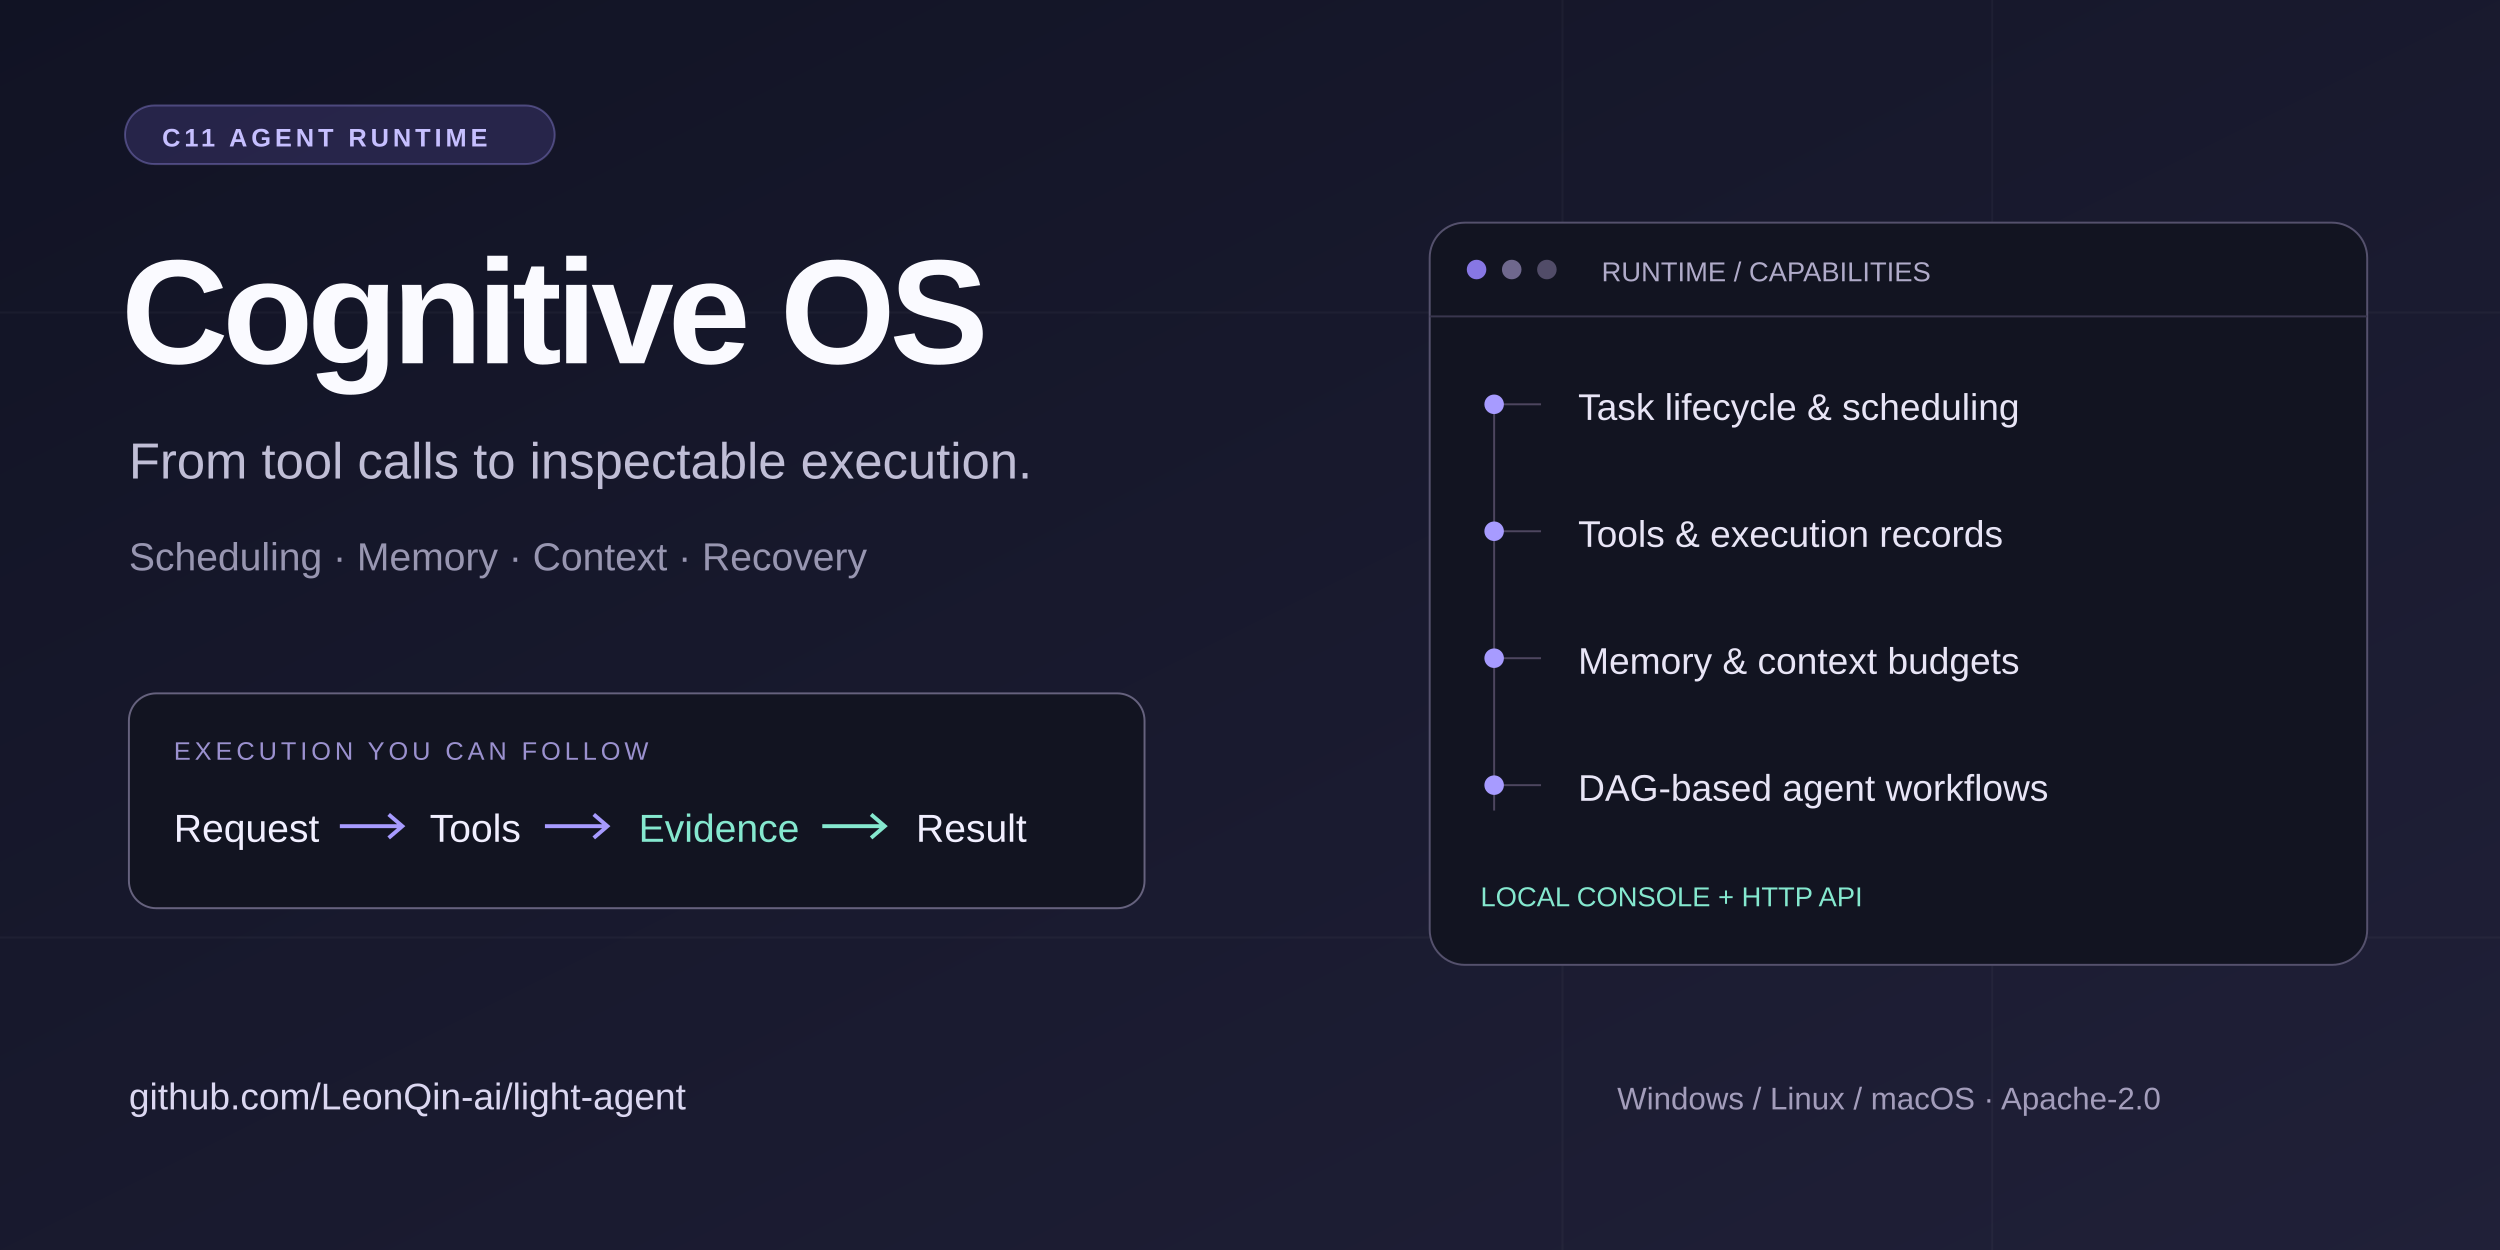
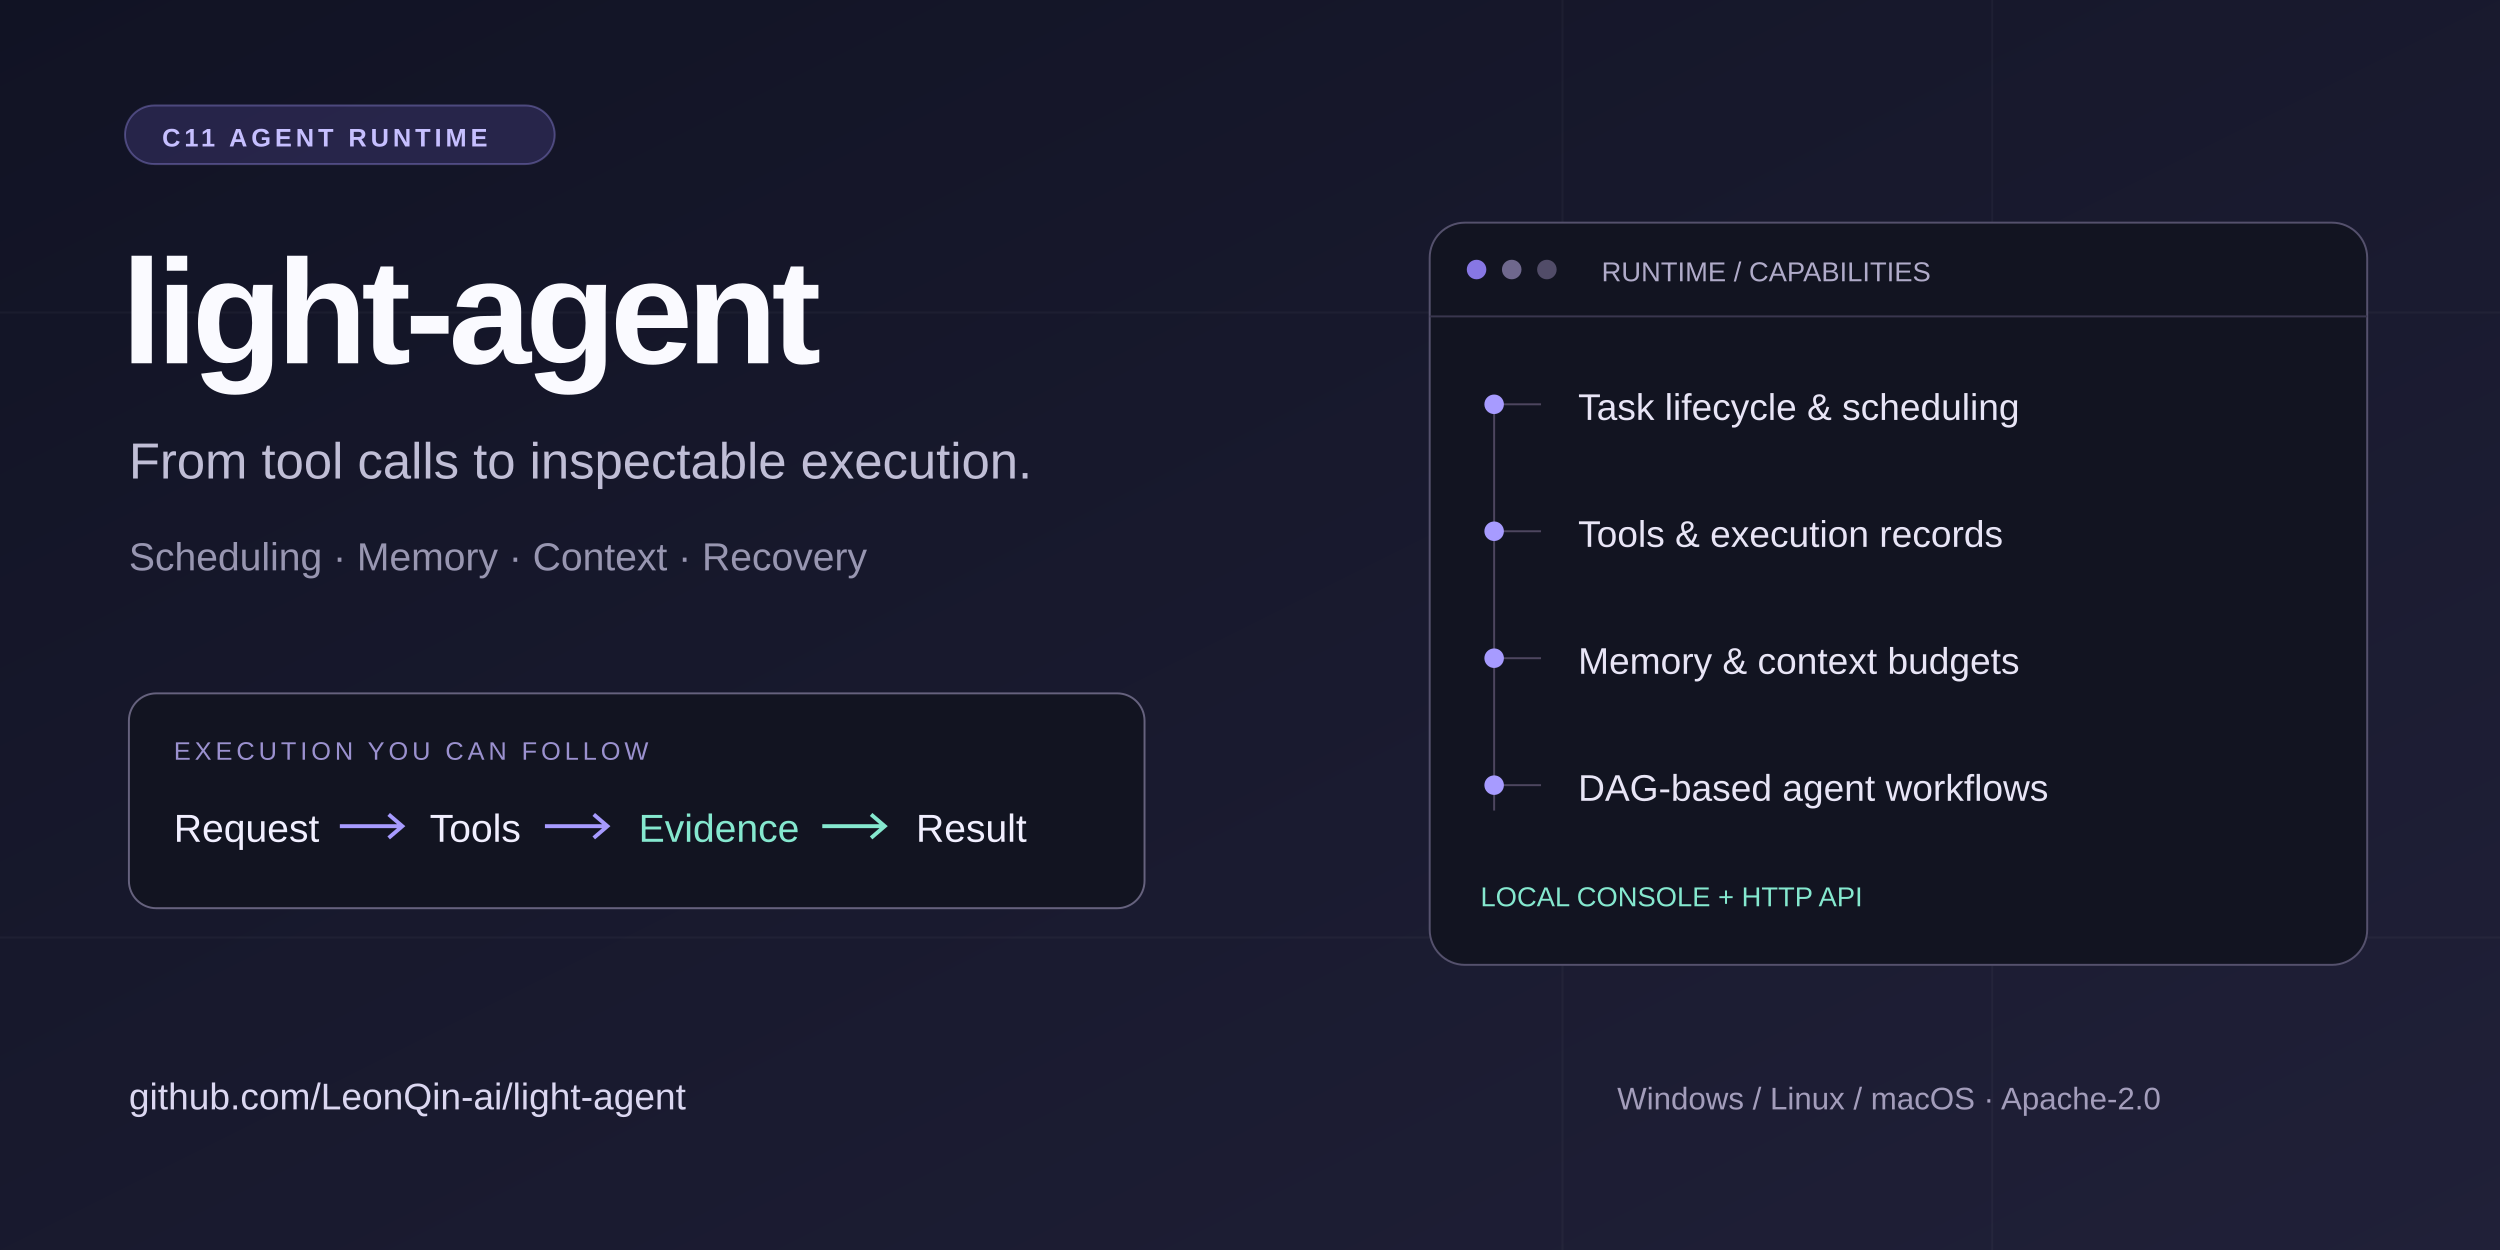
<svg xmlns="http://www.w3.org/2000/svg" width="1280" height="640" viewBox="0 0 1280 640" role="img" aria-labelledby="title desc">
  <defs>
    <linearGradient id="bg" x2="1" y2="1">
      <stop stop-color="#111324" />
      <stop offset="1" stop-color="#202038" />
    </linearGradient>
    <linearGradient id="accent">
      <stop stop-color="#a79bff" />
      <stop offset="1" stop-color="#73e0c3" />
    </linearGradient>
  </defs>
  <rect width="1280" height="640" fill="url(#bg)" />
  <path d="M800 0v640M1020 0v640M0 160h1280M0 480h1280" stroke="#ffffff" stroke-opacity=".035" />
  <rect x="64" y="54" width="220" height="30" rx="15" fill="#8272ed" fill-opacity=".18" stroke="#a79bff" stroke-opacity=".35" />
  <g font-family="Segoe UI, Arial, sans-serif">
    <text x="83" y="75" fill="#c6bfff" font-size="13" font-weight="700" letter-spacing="2">C11 AGENT RUNTIME</text>
-     <text x="62" y="186" fill="#fafaff" font-size="76" font-weight="700" letter-spacing="-3">Cognitive OS</text>
+     <text x="62" y="186" fill="#fafaff" font-size="76" font-weight="700" letter-spacing="-3">light-agent</text>
    <text x="66" y="245" fill="#c0bed6" font-size="26">From tool calls to inspectable execution.</text>
    <text x="66" y="292" fill="#9896b1" font-size="20">Scheduling · Memory · Context · Recovery</text>
    <g transform="translate(66 355)">
      <rect width="520" height="110" rx="14" fill="#121421" stroke="#66627e" />
      <text x="23" y="34" fill="#9b91cf" font-size="13" letter-spacing="2">EXECUTION YOU CAN FOLLOW</text>
      <text x="23" y="76" fill="#f1efff" font-size="20">Request</text>
      <path d="M108 68h32m-7-6 7 6-7 6" fill="none" stroke="#a79bff" stroke-width="2" />
      <text x="154" y="76" fill="#f1efff" font-size="20">Tools</text>
      <path d="M213 68h32m-7-6 7 6-7 6" fill="none" stroke="#a79bff" stroke-width="2" />
      <text x="261" y="76" fill="#85e8cf" font-size="20">Evidence</text>
      <path d="M355 68h32m-7-6 7 6-7 6" fill="none" stroke="#85e8cf" stroke-width="2" />
      <text x="403" y="76" fill="#f1efff" font-size="20">Result</text>
    </g>
    <g transform="translate(732 114)">
      <rect width="480" height="380" rx="18" fill="#121421" stroke="#55516d" />
      <path d="M0 48h480" stroke="#39364e" />
      <circle cx="24" cy="24" r="5" fill="#8777e4" />
      <circle cx="42" cy="24" r="5" fill="#6f688d" />
      <circle cx="60" cy="24" r="5" fill="#514c68" />
      <text x="88" y="30" fill="#b0abc9" font-size="14">RUNTIME / CAPABILITIES</text>
      <g fill="none" stroke="#4d465f">
        <path d="M33 93v208" />
        <path d="M33 93h24M33 158h24M33 223h24M33 288h24" />
      </g>
      <g font-size="19" fill="#e8e5f6">
        <text x="76" y="101">Task lifecycle &amp; scheduling</text>
        <text x="76" y="166">Tools &amp; execution records</text>
        <text x="76" y="231">Memory &amp; context budgets</text>
        <text x="76" y="296">DAG-based agent workflows</text>
      </g>
      <g fill="#a79bff">
        <circle cx="33" cy="93" r="5" />
        <circle cx="33" cy="158" r="5" />
        <circle cx="33" cy="223" r="5" />
        <circle cx="33" cy="288" r="5" />
      </g>
      <text x="26" y="350" fill="#85e8cf" font-size="14">LOCAL CONSOLE + HTTP API</text>
    </g>
    <path d="M66 521h1146" stroke="url(#accent)" stroke-opacity=".6" />
    <text x="66" y="568" fill="#dbd7f1" font-size="19">github.com/LeonQin-ai/light-agent</text>
    <text x="828" y="568" fill="#a39dbb" font-size="16">Windows / Linux / macOS · Apache-2.0</text>
  </g>
</svg>
